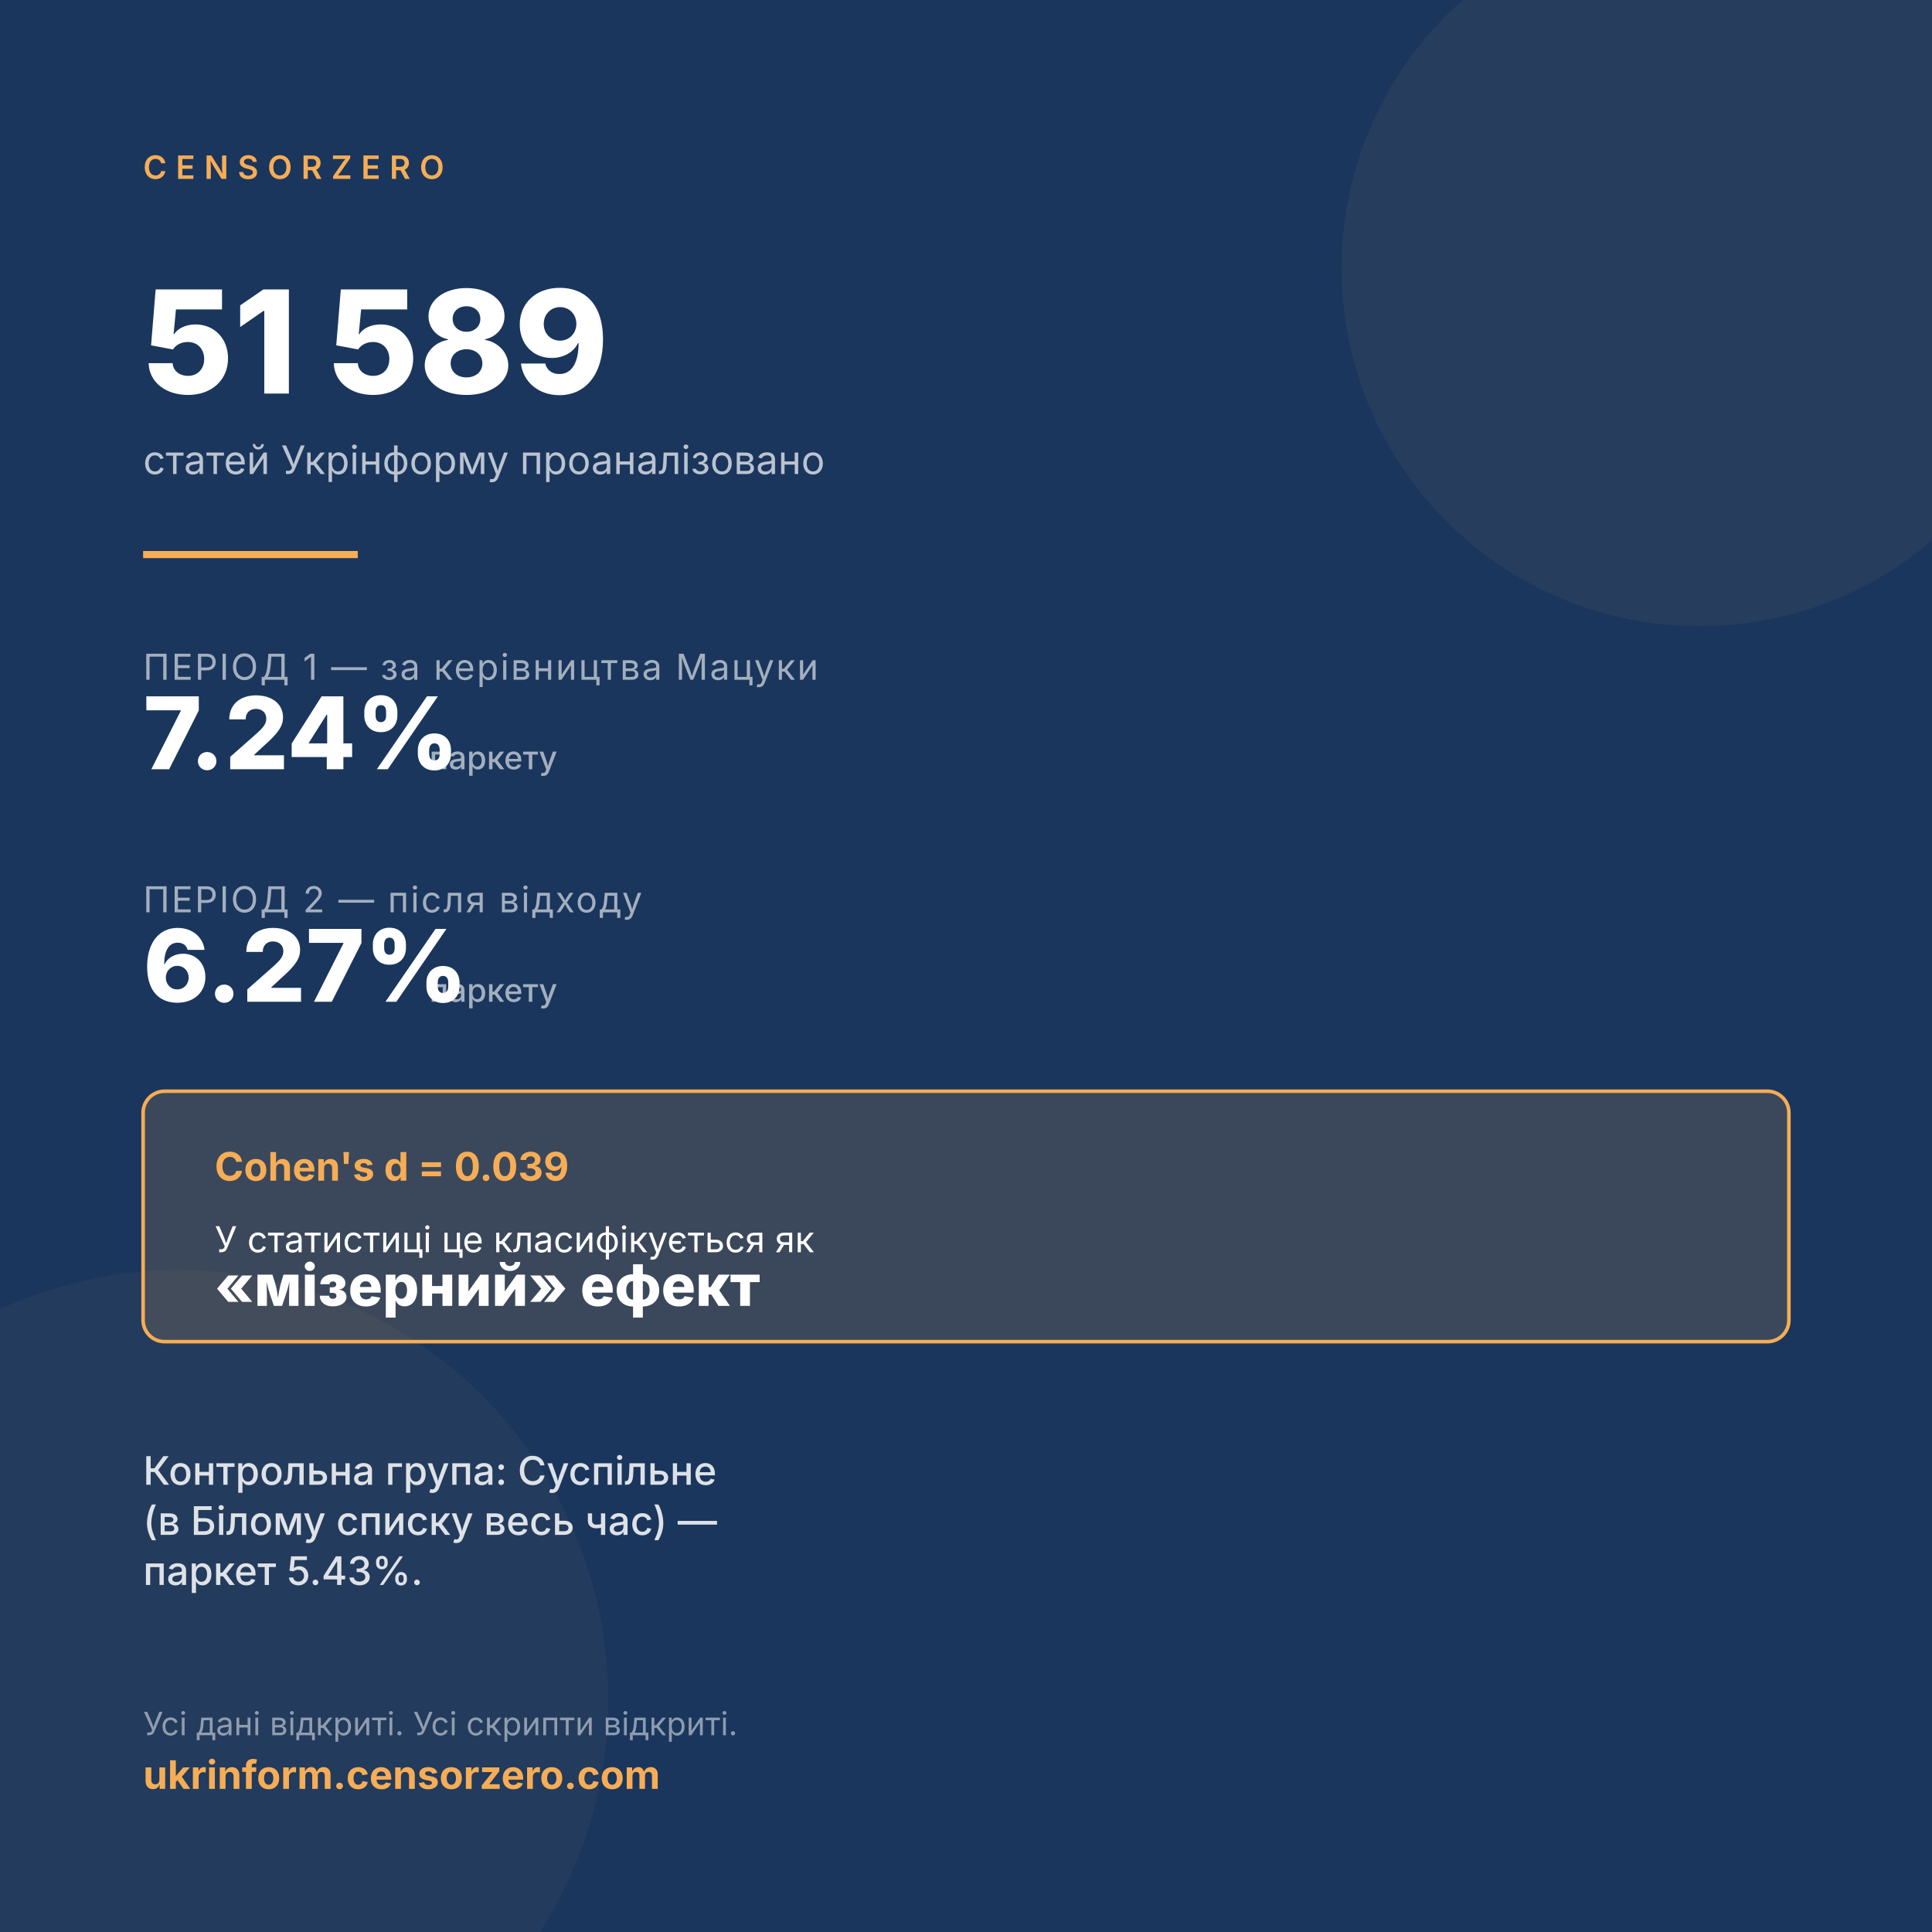
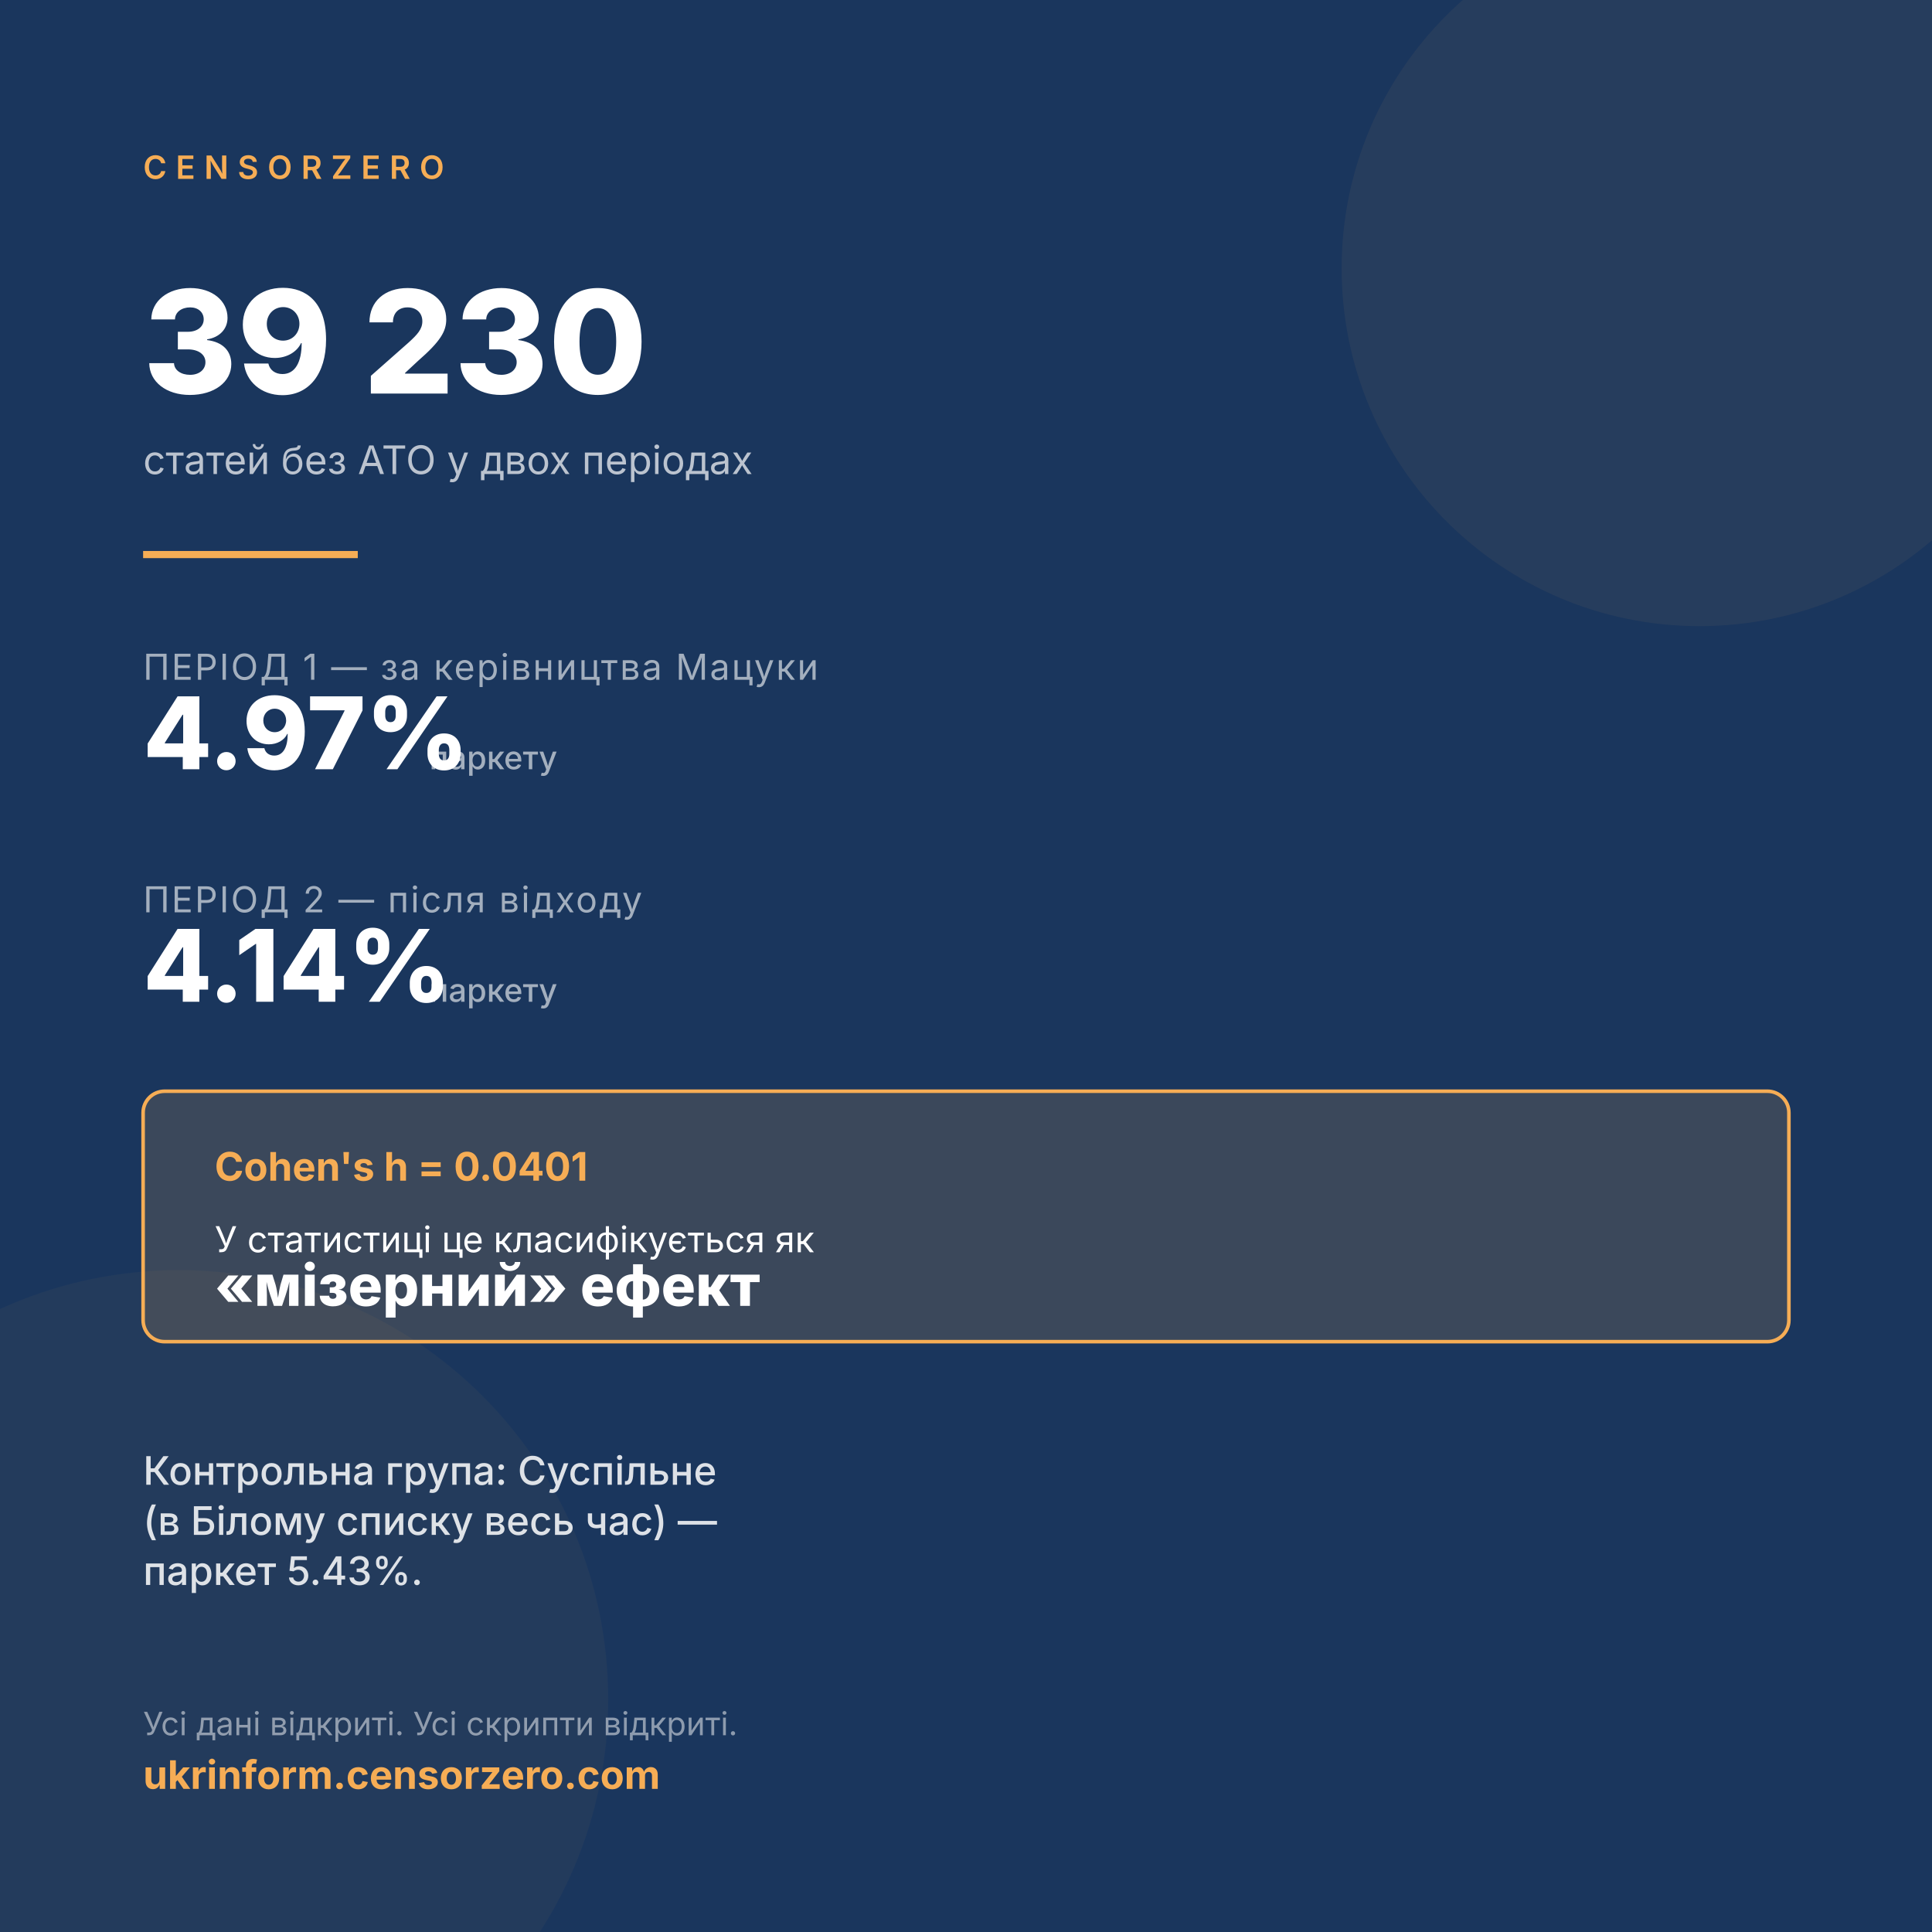
<svg xmlns="http://www.w3.org/2000/svg" width="1080" height="1080" viewBox="0 0 1080 1080" font-family="Inter, Arial, sans-serif">
  <rect width="1080" height="1080" fill="#1a365d" />
  <circle cx="950" cy="150" r="200" fill="#f6ad55" opacity="0.06" />
  <circle cx="100" cy="950" r="240" fill="#f6ad55" opacity="0.04" />
  <text x="80" y="100" font-size="18" fill="#f6ad55" letter-spacing="5" font-weight="600">CENSORZERO</text>
-   <text x="80" y="220" font-size="80" fill="white" font-weight="800">51 589</text>
-   <text x="80" y="265" font-size="22" fill="rgba(255,255,255,0.7)">статей Укрінформу проаналізовано</text>
+   <text x="80" y="220" font-size="80" fill="white" font-weight="800">39 230</text>
+   <text x="80" y="265" font-size="22" fill="rgba(255,255,255,0.7)">статей без АТО у двох періодах</text>
  <line x1="80" y1="310" x2="200" y2="310" stroke="#f6ad55" stroke-width="4" />
  <text x="80" y="380" font-size="20" fill="rgba(255,255,255,0.6)" letter-spacing="1">ПЕРІОД 1 — за керівництва Мацуки</text>
-   <text x="80" y="430" font-size="56" fill="white" font-weight="800">7.24%</text>
+   <text x="80" y="430" font-size="56" fill="white" font-weight="800">4.97%</text>
  <text x="240" y="430" font-size="18" fill="rgba(255,255,255,0.6)" font-weight="500">паркету</text>
  <text x="80" y="510" font-size="20" fill="rgba(255,255,255,0.6)" letter-spacing="1">ПЕРІОД 2 — після відходу</text>
-   <text x="80" y="560" font-size="56" fill="white" font-weight="800">6.27%</text>
+   <text x="80" y="560" font-size="56" fill="white" font-weight="800">4.14%</text>
  <text x="240" y="560" font-size="18" fill="rgba(255,255,255,0.6)" font-weight="500">паркету</text>
  <rect x="80" y="610" width="920" height="140" fill="rgba(246,173,85,0.15)" stroke="#f6ad55" stroke-width="2" rx="12" />
-   <text x="120" y="660" font-size="22" fill="#f6ad55" font-weight="700">Cohen's d = 0.039</text>
+   <text x="120" y="660" font-size="22" fill="#f6ad55" font-weight="700">Cohen's h = 0.0401</text>
  <text x="120" y="700" font-size="20" fill="white">У статистиці це класифікується як</text>
  <text x="120" y="730" font-size="32" fill="white" font-weight="800">«мізерний» ефект</text>
  <text x="80" y="830" font-size="22" fill="rgba(255,255,255,0.85)" font-weight="500">Контрольна група: Суспільне</text>
  <text x="80" y="858" font-size="22" fill="rgba(255,255,255,0.85)" font-weight="500">(в Білому списку весь час) —</text>
  <text x="80" y="886" font-size="22" fill="rgba(255,255,255,0.85)" font-weight="500">паркет 5.43%.</text>
  <text x="80" y="970" font-size="18" fill="rgba(255,255,255,0.5)">Усі дані відкриті. Усі скрипти відкриті.</text>
  <text x="80" y="1000" font-size="22" fill="#f6ad55" font-weight="700">ukrinform.censorzero.com</text>
</svg>
